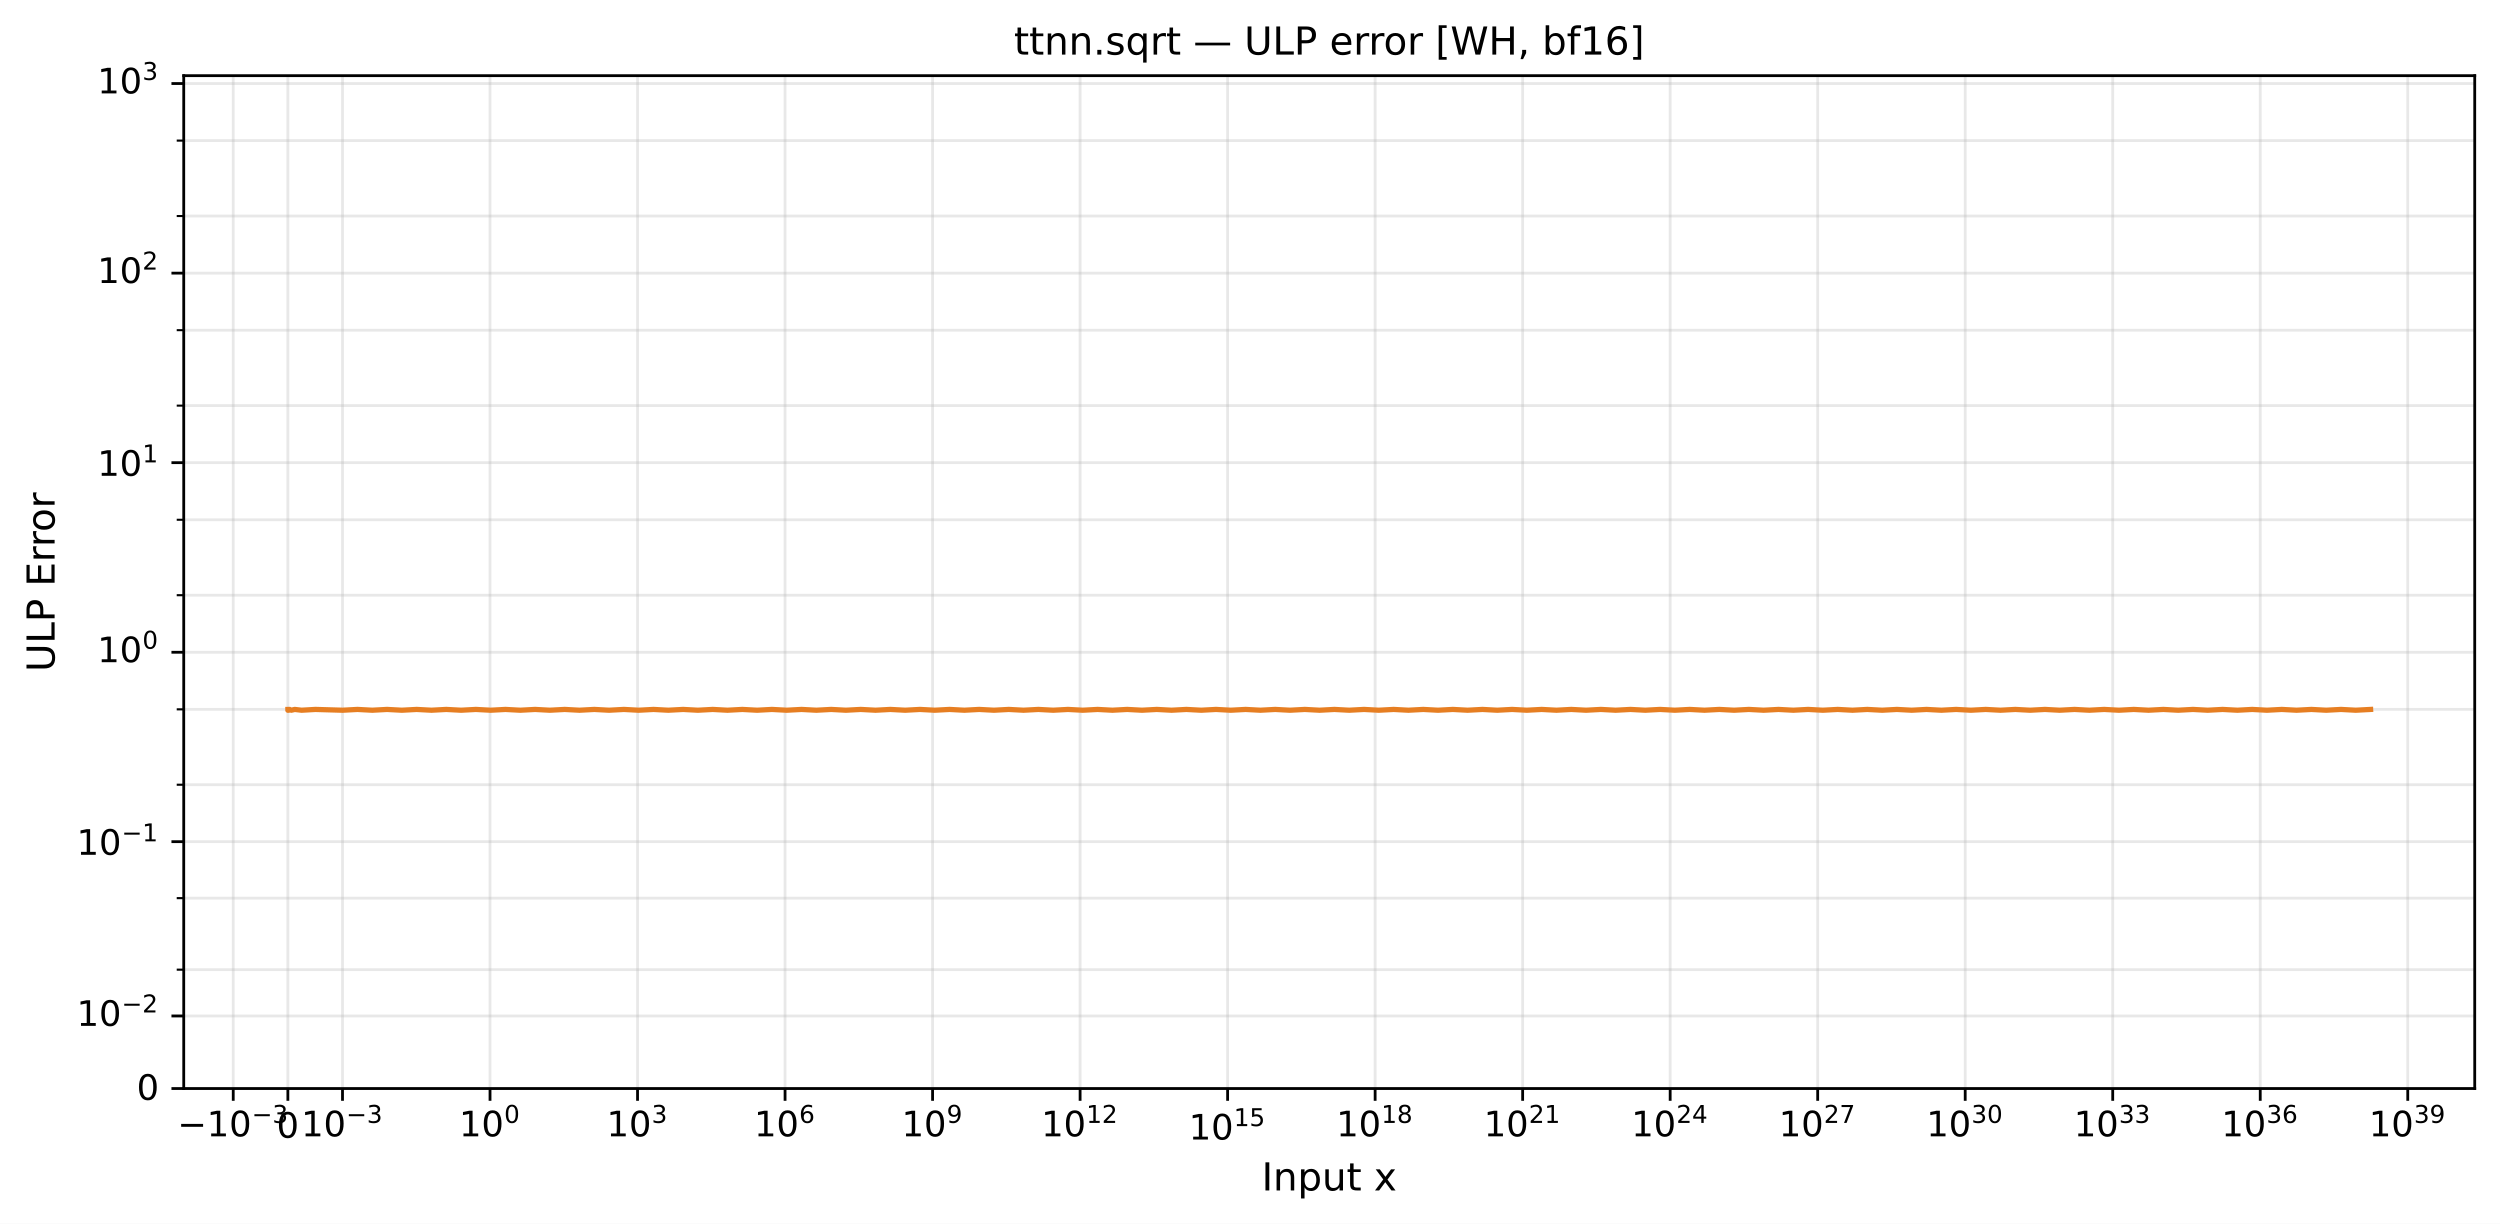
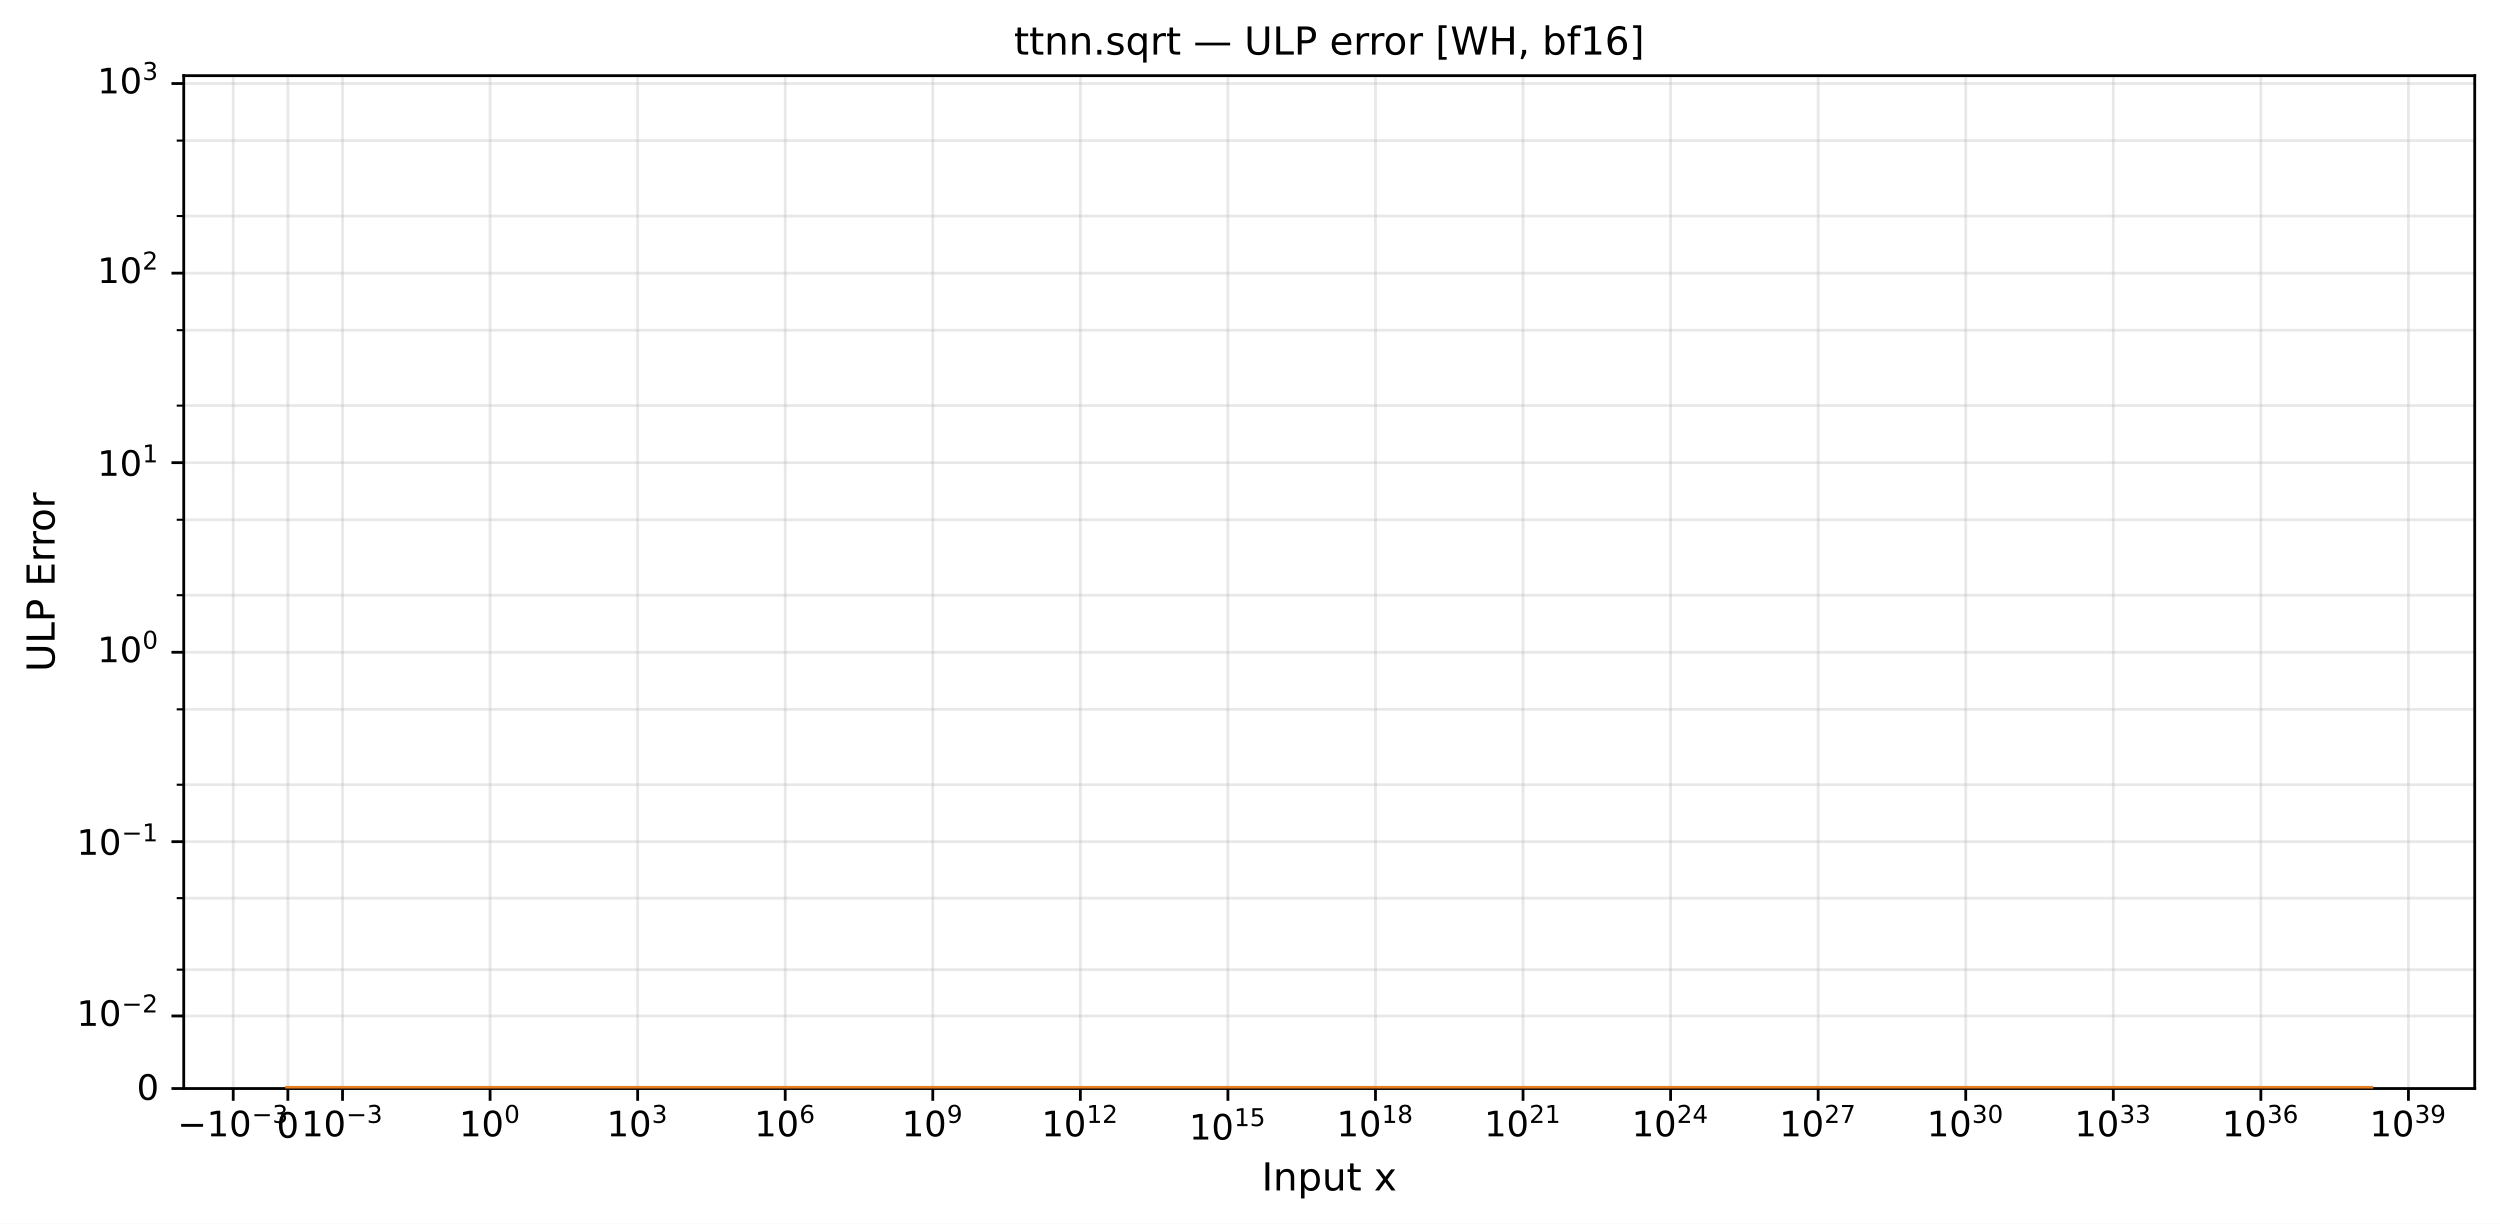
<svg xmlns="http://www.w3.org/2000/svg" xmlns:xlink="http://www.w3.org/1999/xlink" width="712.254pt" height="348.65pt" viewBox="0 0 712.254 348.65" version="1.1">
  <defs>
    <style type="text/css">*{stroke-linejoin: round; stroke-linecap: butt}</style>
  </defs>
  <g id="figure_1">
    <g id="patch_1">
      <path d="M 0 348.65  L 712.254 348.65  L 712.254 0  L 0 0  z " style="fill: #ffffff" />
    </g>
    <g id="axes_1">
      <g id="patch_2">
        <path d="M 52.346 310.126  L 705.054 310.126  L 705.054 21.558  L 52.346 21.558  z " style="fill: #ffffff" />
      </g>
      <g id="matplotlib.axis_1">
        <g id="xtick_1">
          <g id="line2d_1">
-             <path d="M 66.449 310.126  L 66.449 21.558  " clip-path="url(#p241af14f9e)" style="fill: none; stroke: #b0b0b0; stroke-opacity: 0.3; stroke-width: 0.8; stroke-linecap: square" />
+             <path d="M 66.444 310.126  L 66.444 21.558  " clip-path="url(#pb81e6d060c)" style="fill: none; stroke: #b0b0b0; stroke-opacity: 0.3; stroke-width: 0.8; stroke-linecap: square" />
          </g>
          <g id="line2d_2">
            <defs>
-               <path id="m03716c003b" d="M 0 0  L 0 3.5  " style="stroke: #000000; stroke-width: 0.8" />
+               <path id="mab36d23284" d="M 0 0  L 0 3.5  " style="stroke: #000000; stroke-width: 0.8" />
            </defs>
            <g>
-               <use xlink:href="#m03716c003b" x="66.449" y="310.126" style="stroke: #000000; stroke-width: 0.8" />
+               <use xlink:href="#mab36d23284" x="66.444" y="310.126" style="stroke: #000000; stroke-width: 0.8" />
            </g>
          </g>
          <g id="text_1">
-             <g transform="translate(50.54851 324.7247)">
+             <g transform="translate(50.5436 324.7247)">
              <text>
                <tspan x="0" y="-0.977" style="font-size: 10px; font-family: 'DejaVu Sans'">−</tspan>
                <tspan x="8.379" y="-0.977" style="font-size: 10px; font-family: 'DejaVu Sans'">1</tspan>
                <tspan x="14.741" y="-0.977" style="font-size: 10px; font-family: 'DejaVu Sans'">0</tspan>
                <tspan x="21.199" y="-4.805" style="font-size: 7px; font-family: 'DejaVu Sans'">−</tspan>
                <tspan x="27.064" y="-4.805" style="font-size: 7px; font-family: 'DejaVu Sans'">3</tspan>
              </text>
            </g>
          </g>
        </g>
        <g id="xtick_2">
          <g id="line2d_3">
-             <path d="M 82.014 310.126  L 82.014 21.558  " clip-path="url(#p241af14f9e)" style="fill: none; stroke: #b0b0b0; stroke-opacity: 0.3; stroke-width: 0.8; stroke-linecap: square" />
+             <path d="M 82.014 310.126  L 82.014 21.558  " clip-path="url(#pb81e6d060c)" style="fill: none; stroke: #b0b0b0; stroke-opacity: 0.3; stroke-width: 0.8; stroke-linecap: square" />
          </g>
          <g id="line2d_4">
            <g>
-               <use xlink:href="#m03716c003b" x="82.014" y="310.126" style="stroke: #000000; stroke-width: 0.8" />
+               <use xlink:href="#mab36d23284" x="82.014" y="310.126" style="stroke: #000000; stroke-width: 0.8" />
            </g>
          </g>
          <g id="text_2">
            <g transform="translate(78.81448 324.7247)">
              <text>
                <tspan x="0" y="-0.578" style="font-size: 10px; font-family: 'DejaVu Sans'">0</tspan>
              </text>
            </g>
          </g>
        </g>
        <g id="xtick_3">
          <g id="line2d_5">
-             <path d="M 97.58 310.126  L 97.58 21.558  " clip-path="url(#p241af14f9e)" style="fill: none; stroke: #b0b0b0; stroke-opacity: 0.3; stroke-width: 0.8; stroke-linecap: square" />
+             <path d="M 97.585 310.126  L 97.585 21.558  " clip-path="url(#pb81e6d060c)" style="fill: none; stroke: #b0b0b0; stroke-opacity: 0.3; stroke-width: 0.8; stroke-linecap: square" />
          </g>
          <g id="line2d_6">
            <g>
-               <use xlink:href="#m03716c003b" x="97.58" y="310.126" style="stroke: #000000; stroke-width: 0.8" />
+               <use xlink:href="#mab36d23284" x="97.585" y="310.126" style="stroke: #000000; stroke-width: 0.8" />
            </g>
          </g>
          <g id="text_3">
-             <g transform="translate(85.83045 324.7247)">
+             <g transform="translate(85.83536 324.7247)">
              <text>
                <tspan x="0" y="-0.977" style="font-size: 10px; font-family: 'DejaVu Sans'">1</tspan>
                <tspan x="6.362" y="-0.977" style="font-size: 10px; font-family: 'DejaVu Sans'">0</tspan>
                <tspan x="12.82" y="-4.805" style="font-size: 7px; font-family: 'DejaVu Sans'">−</tspan>
                <tspan x="18.686" y="-4.805" style="font-size: 7px; font-family: 'DejaVu Sans'">3</tspan>
              </text>
            </g>
          </g>
        </g>
        <g id="xtick_4">
          <g id="line2d_7">
-             <path d="M 139.609 310.126  L 139.609 21.558  " clip-path="url(#p241af14f9e)" style="fill: none; stroke: #b0b0b0; stroke-opacity: 0.3; stroke-width: 0.8; stroke-linecap: square" />
+             <path d="M 139.627 310.126  L 139.627 21.558  " clip-path="url(#pb81e6d060c)" style="fill: none; stroke: #b0b0b0; stroke-opacity: 0.3; stroke-width: 0.8; stroke-linecap: square" />
          </g>
          <g id="line2d_8">
            <g>
-               <use xlink:href="#m03716c003b" x="139.609" y="310.126" style="stroke: #000000; stroke-width: 0.8" />
+               <use xlink:href="#mab36d23284" x="139.627" y="310.126" style="stroke: #000000; stroke-width: 0.8" />
            </g>
          </g>
          <g id="text_4">
-             <g transform="translate(130.8086 324.7247)">
+             <g transform="translate(130.8267 324.7247)">
              <text>
                <tspan x="0" y="-0.977" style="font-size: 10px; font-family: 'DejaVu Sans'">1</tspan>
                <tspan x="6.362" y="-0.977" style="font-size: 10px; font-family: 'DejaVu Sans'">0</tspan>
                <tspan x="12.82" y="-4.805" style="font-size: 7px; font-family: 'DejaVu Sans'">0</tspan>
              </text>
            </g>
          </g>
        </g>
        <g id="xtick_5">
          <g id="line2d_9">
-             <path d="M 181.637 310.126  L 181.637 21.558  " clip-path="url(#p241af14f9e)" style="fill: none; stroke: #b0b0b0; stroke-opacity: 0.3; stroke-width: 0.8; stroke-linecap: square" />
+             <path d="M 181.668 310.126  L 181.668 21.558  " clip-path="url(#pb81e6d060c)" style="fill: none; stroke: #b0b0b0; stroke-opacity: 0.3; stroke-width: 0.8; stroke-linecap: square" />
          </g>
          <g id="line2d_10">
            <g>
-               <use xlink:href="#m03716c003b" x="181.637" y="310.126" style="stroke: #000000; stroke-width: 0.8" />
+               <use xlink:href="#mab36d23284" x="181.668" y="310.126" style="stroke: #000000; stroke-width: 0.8" />
            </g>
          </g>
          <g id="text_5">
-             <g transform="translate(172.8367 324.7247)">
+             <g transform="translate(172.8681 324.7247)">
              <text>
                <tspan x="0" y="-0.977" style="font-size: 10px; font-family: 'DejaVu Sans'">1</tspan>
                <tspan x="6.362" y="-0.977" style="font-size: 10px; font-family: 'DejaVu Sans'">0</tspan>
                <tspan x="12.82" y="-4.805" style="font-size: 7px; font-family: 'DejaVu Sans'">3</tspan>
              </text>
            </g>
          </g>
        </g>
        <g id="xtick_6">
          <g id="line2d_11">
-             <path d="M 223.665 310.126  L 223.665 21.558  " clip-path="url(#p241af14f9e)" style="fill: none; stroke: #b0b0b0; stroke-opacity: 0.3; stroke-width: 0.8; stroke-linecap: square" />
+             <path d="M 223.709 310.126  L 223.709 21.558  " clip-path="url(#pb81e6d060c)" style="fill: none; stroke: #b0b0b0; stroke-opacity: 0.3; stroke-width: 0.8; stroke-linecap: square" />
          </g>
          <g id="line2d_12">
            <g>
-               <use xlink:href="#m03716c003b" x="223.665" y="310.126" style="stroke: #000000; stroke-width: 0.8" />
+               <use xlink:href="#mab36d23284" x="223.709" y="310.126" style="stroke: #000000; stroke-width: 0.8" />
            </g>
          </g>
          <g id="text_6">
-             <g transform="translate(214.8648 324.7247)">
+             <g transform="translate(214.9095 324.7247)">
              <text>
                <tspan x="0" y="-0.977" style="font-size: 10px; font-family: 'DejaVu Sans'">1</tspan>
                <tspan x="6.362" y="-0.977" style="font-size: 10px; font-family: 'DejaVu Sans'">0</tspan>
                <tspan x="12.82" y="-4.805" style="font-size: 7px; font-family: 'DejaVu Sans'">6</tspan>
              </text>
            </g>
          </g>
        </g>
        <g id="xtick_7">
          <g id="line2d_13">
-             <path d="M 265.693 310.126  L 265.693 21.558  " clip-path="url(#p241af14f9e)" style="fill: none; stroke: #b0b0b0; stroke-opacity: 0.3; stroke-width: 0.8; stroke-linecap: square" />
+             <path d="M 265.751 310.126  L 265.751 21.558  " clip-path="url(#pb81e6d060c)" style="fill: none; stroke: #b0b0b0; stroke-opacity: 0.3; stroke-width: 0.8; stroke-linecap: square" />
          </g>
          <g id="line2d_14">
            <g>
-               <use xlink:href="#m03716c003b" x="265.693" y="310.126" style="stroke: #000000; stroke-width: 0.8" />
+               <use xlink:href="#mab36d23284" x="265.751" y="310.126" style="stroke: #000000; stroke-width: 0.8" />
            </g>
          </g>
          <g id="text_7">
-             <g transform="translate(256.8929 324.7247)">
+             <g transform="translate(256.9509 324.7247)">
              <text>
                <tspan x="0" y="-0.977" style="font-size: 10px; font-family: 'DejaVu Sans'">1</tspan>
                <tspan x="6.362" y="-0.977" style="font-size: 10px; font-family: 'DejaVu Sans'">0</tspan>
                <tspan x="12.82" y="-4.805" style="font-size: 7px; font-family: 'DejaVu Sans'">9</tspan>
              </text>
            </g>
          </g>
        </g>
        <g id="xtick_8">
          <g id="line2d_15">
-             <path d="M 307.721 310.126  L 307.721 21.558  " clip-path="url(#p241af14f9e)" style="fill: none; stroke: #b0b0b0; stroke-opacity: 0.3; stroke-width: 0.8; stroke-linecap: square" />
+             <path d="M 307.792 310.126  L 307.792 21.558  " clip-path="url(#pb81e6d060c)" style="fill: none; stroke: #b0b0b0; stroke-opacity: 0.3; stroke-width: 0.8; stroke-linecap: square" />
          </g>
          <g id="line2d_16">
            <g>
-               <use xlink:href="#m03716c003b" x="307.721" y="310.126" style="stroke: #000000; stroke-width: 0.8" />
+               <use xlink:href="#mab36d23284" x="307.792" y="310.126" style="stroke: #000000; stroke-width: 0.8" />
            </g>
          </g>
          <g id="text_8">
-             <g transform="translate(296.671 324.7247)">
+             <g transform="translate(296.7422 324.7247)">
              <text>
                <tspan x="0" y="-0.977" style="font-size: 10px; font-family: 'DejaVu Sans'">1</tspan>
                <tspan x="6.362" y="-0.977" style="font-size: 10px; font-family: 'DejaVu Sans'">0</tspan>
                <tspan x="12.82" y="-4.805" style="font-size: 7px; font-family: 'DejaVu Sans'">1</tspan>
                <tspan x="17.274" y="-4.805" style="font-size: 7px; font-family: 'DejaVu Sans'">2</tspan>
              </text>
            </g>
          </g>
        </g>
        <g id="xtick_9">
          <g id="line2d_17">
-             <path d="M 349.749 310.126  L 349.749 21.558  " clip-path="url(#p241af14f9e)" style="fill: none; stroke: #b0b0b0; stroke-opacity: 0.3; stroke-width: 0.8; stroke-linecap: square" />
+             <path d="M 349.834 310.126  L 349.834 21.558  " clip-path="url(#pb81e6d060c)" style="fill: none; stroke: #b0b0b0; stroke-opacity: 0.3; stroke-width: 0.8; stroke-linecap: square" />
          </g>
          <g id="line2d_18">
            <g>
-               <use xlink:href="#m03716c003b" x="349.749" y="310.126" style="stroke: #000000; stroke-width: 0.8" />
+               <use xlink:href="#mab36d23284" x="349.834" y="310.126" style="stroke: #000000; stroke-width: 0.8" />
            </g>
          </g>
          <g id="text_9">
-             <g transform="translate(338.6991 324.7247)">
+             <g transform="translate(338.7836 324.7247)">
              <text>
                <tspan x="0" y="-0.064" style="font-size: 10px; font-family: 'DejaVu Sans'">1</tspan>
                <tspan x="6.362" y="-0.064" style="font-size: 10px; font-family: 'DejaVu Sans'">0</tspan>
                <tspan x="12.82" y="-3.892" style="font-size: 7px; font-family: 'DejaVu Sans'">1</tspan>
                <tspan x="17.274" y="-3.892" style="font-size: 7px; font-family: 'DejaVu Sans'">5</tspan>
              </text>
            </g>
          </g>
        </g>
        <g id="xtick_10">
          <g id="line2d_19">
-             <path d="M 391.777 310.126  L 391.777 21.558  " clip-path="url(#p241af14f9e)" style="fill: none; stroke: #b0b0b0; stroke-opacity: 0.3; stroke-width: 0.8; stroke-linecap: square" />
+             <path d="M 391.875 310.126  L 391.875 21.558  " clip-path="url(#pb81e6d060c)" style="fill: none; stroke: #b0b0b0; stroke-opacity: 0.3; stroke-width: 0.8; stroke-linecap: square" />
          </g>
          <g id="line2d_20">
            <g>
-               <use xlink:href="#m03716c003b" x="391.777" y="310.126" style="stroke: #000000; stroke-width: 0.8" />
+               <use xlink:href="#mab36d23284" x="391.875" y="310.126" style="stroke: #000000; stroke-width: 0.8" />
            </g>
          </g>
          <g id="text_10">
-             <g transform="translate(380.7272 324.7247)">
+             <g transform="translate(380.825 324.7247)">
              <text>
                <tspan x="0" y="-0.977" style="font-size: 10px; font-family: 'DejaVu Sans'">1</tspan>
                <tspan x="6.362" y="-0.977" style="font-size: 10px; font-family: 'DejaVu Sans'">0</tspan>
                <tspan x="12.82" y="-4.805" style="font-size: 7px; font-family: 'DejaVu Sans'">1</tspan>
                <tspan x="17.274" y="-4.805" style="font-size: 7px; font-family: 'DejaVu Sans'">8</tspan>
              </text>
            </g>
          </g>
        </g>
        <g id="xtick_11">
          <g id="line2d_21">
-             <path d="M 433.805 310.126  L 433.805 21.558  " clip-path="url(#p241af14f9e)" style="fill: none; stroke: #b0b0b0; stroke-opacity: 0.3; stroke-width: 0.8; stroke-linecap: square" />
+             <path d="M 433.916 310.126  L 433.916 21.558  " clip-path="url(#pb81e6d060c)" style="fill: none; stroke: #b0b0b0; stroke-opacity: 0.3; stroke-width: 0.8; stroke-linecap: square" />
          </g>
          <g id="line2d_22">
            <g>
-               <use xlink:href="#m03716c003b" x="433.805" y="310.126" style="stroke: #000000; stroke-width: 0.8" />
+               <use xlink:href="#mab36d23284" x="433.916" y="310.126" style="stroke: #000000; stroke-width: 0.8" />
            </g>
          </g>
          <g id="text_11">
-             <g transform="translate(422.7553 324.7247)">
+             <g transform="translate(422.8664 324.7247)">
              <text>
                <tspan x="0" y="-0.977" style="font-size: 10px; font-family: 'DejaVu Sans'">1</tspan>
                <tspan x="6.362" y="-0.977" style="font-size: 10px; font-family: 'DejaVu Sans'">0</tspan>
                <tspan x="12.82" y="-4.805" style="font-size: 7px; font-family: 'DejaVu Sans'">2</tspan>
                <tspan x="17.274" y="-4.805" style="font-size: 7px; font-family: 'DejaVu Sans'">1</tspan>
              </text>
            </g>
          </g>
        </g>
        <g id="xtick_12">
          <g id="line2d_23">
-             <path d="M 475.833 310.126  L 475.833 21.558  " clip-path="url(#p241af14f9e)" style="fill: none; stroke: #b0b0b0; stroke-opacity: 0.3; stroke-width: 0.8; stroke-linecap: square" />
+             <path d="M 475.958 310.126  L 475.958 21.558  " clip-path="url(#pb81e6d060c)" style="fill: none; stroke: #b0b0b0; stroke-opacity: 0.3; stroke-width: 0.8; stroke-linecap: square" />
          </g>
          <g id="line2d_24">
            <g>
-               <use xlink:href="#m03716c003b" x="475.833" y="310.126" style="stroke: #000000; stroke-width: 0.8" />
+               <use xlink:href="#mab36d23284" x="475.958" y="310.126" style="stroke: #000000; stroke-width: 0.8" />
            </g>
          </g>
          <g id="text_12">
-             <g transform="translate(464.7834 324.7247)">
+             <g transform="translate(464.9077 324.7247)">
              <text>
                <tspan x="0" y="-0.977" style="font-size: 10px; font-family: 'DejaVu Sans'">1</tspan>
                <tspan x="6.362" y="-0.977" style="font-size: 10px; font-family: 'DejaVu Sans'">0</tspan>
                <tspan x="12.82" y="-4.805" style="font-size: 7px; font-family: 'DejaVu Sans'">2</tspan>
                <tspan x="17.274" y="-4.805" style="font-size: 7px; font-family: 'DejaVu Sans'">4</tspan>
              </text>
            </g>
          </g>
        </g>
        <g id="xtick_13">
          <g id="line2d_25">
-             <path d="M 517.862 310.126  L 517.862 21.558  " clip-path="url(#p241af14f9e)" style="fill: none; stroke: #b0b0b0; stroke-opacity: 0.3; stroke-width: 0.8; stroke-linecap: square" />
+             <path d="M 517.999 310.126  L 517.999 21.558  " clip-path="url(#pb81e6d060c)" style="fill: none; stroke: #b0b0b0; stroke-opacity: 0.3; stroke-width: 0.8; stroke-linecap: square" />
          </g>
          <g id="line2d_26">
            <g>
-               <use xlink:href="#m03716c003b" x="517.862" y="310.126" style="stroke: #000000; stroke-width: 0.8" />
+               <use xlink:href="#mab36d23284" x="517.999" y="310.126" style="stroke: #000000; stroke-width: 0.8" />
            </g>
          </g>
          <g id="text_13">
-             <g transform="translate(506.8116 324.7247)">
+             <g transform="translate(506.9491 324.7247)">
              <text>
                <tspan x="0" y="-0.977" style="font-size: 10px; font-family: 'DejaVu Sans'">1</tspan>
                <tspan x="6.362" y="-0.977" style="font-size: 10px; font-family: 'DejaVu Sans'">0</tspan>
                <tspan x="12.82" y="-4.805" style="font-size: 7px; font-family: 'DejaVu Sans'">2</tspan>
                <tspan x="17.274" y="-4.805" style="font-size: 7px; font-family: 'DejaVu Sans'">7</tspan>
              </text>
            </g>
          </g>
        </g>
        <g id="xtick_14">
          <g id="line2d_27">
-             <path d="M 559.89 310.126  L 559.89 21.558  " clip-path="url(#p241af14f9e)" style="fill: none; stroke: #b0b0b0; stroke-opacity: 0.3; stroke-width: 0.8; stroke-linecap: square" />
+             <path d="M 560.04 310.126  L 560.04 21.558  " clip-path="url(#pb81e6d060c)" style="fill: none; stroke: #b0b0b0; stroke-opacity: 0.3; stroke-width: 0.8; stroke-linecap: square" />
          </g>
          <g id="line2d_28">
            <g>
-               <use xlink:href="#m03716c003b" x="559.89" y="310.126" style="stroke: #000000; stroke-width: 0.8" />
+               <use xlink:href="#mab36d23284" x="560.04" y="310.126" style="stroke: #000000; stroke-width: 0.8" />
            </g>
          </g>
          <g id="text_14">
-             <g transform="translate(548.8397 324.7247)">
+             <g transform="translate(548.9905 324.7247)">
              <text>
                <tspan x="0" y="-0.977" style="font-size: 10px; font-family: 'DejaVu Sans'">1</tspan>
                <tspan x="6.362" y="-0.977" style="font-size: 10px; font-family: 'DejaVu Sans'">0</tspan>
                <tspan x="12.82" y="-4.805" style="font-size: 7px; font-family: 'DejaVu Sans'">3</tspan>
                <tspan x="17.274" y="-4.805" style="font-size: 7px; font-family: 'DejaVu Sans'">0</tspan>
              </text>
            </g>
          </g>
        </g>
        <g id="xtick_15">
          <g id="line2d_29">
-             <path d="M 601.918 310.126  L 601.918 21.558  " clip-path="url(#p241af14f9e)" style="fill: none; stroke: #b0b0b0; stroke-opacity: 0.3; stroke-width: 0.8; stroke-linecap: square" />
+             <path d="M 602.082 310.126  L 602.082 21.558  " clip-path="url(#pb81e6d060c)" style="fill: none; stroke: #b0b0b0; stroke-opacity: 0.3; stroke-width: 0.8; stroke-linecap: square" />
          </g>
          <g id="line2d_30">
            <g>
-               <use xlink:href="#m03716c003b" x="601.918" y="310.126" style="stroke: #000000; stroke-width: 0.8" />
+               <use xlink:href="#mab36d23284" x="602.082" y="310.126" style="stroke: #000000; stroke-width: 0.8" />
            </g>
          </g>
          <g id="text_15">
-             <g transform="translate(590.8678 324.7247)">
+             <g transform="translate(591.0319 324.7247)">
              <text>
                <tspan x="0" y="-0.977" style="font-size: 10px; font-family: 'DejaVu Sans'">1</tspan>
                <tspan x="6.362" y="-0.977" style="font-size: 10px; font-family: 'DejaVu Sans'">0</tspan>
                <tspan x="12.82" y="-4.805" style="font-size: 7px; font-family: 'DejaVu Sans'">3</tspan>
                <tspan x="17.274" y="-4.805" style="font-size: 7px; font-family: 'DejaVu Sans'">3</tspan>
              </text>
            </g>
          </g>
        </g>
        <g id="xtick_16">
          <g id="line2d_31">
-             <path d="M 643.946 310.126  L 643.946 21.558  " clip-path="url(#p241af14f9e)" style="fill: none; stroke: #b0b0b0; stroke-opacity: 0.3; stroke-width: 0.8; stroke-linecap: square" />
+             <path d="M 644.123 310.126  L 644.123 21.558  " clip-path="url(#pb81e6d060c)" style="fill: none; stroke: #b0b0b0; stroke-opacity: 0.3; stroke-width: 0.8; stroke-linecap: square" />
          </g>
          <g id="line2d_32">
            <g>
-               <use xlink:href="#m03716c003b" x="643.946" y="310.126" style="stroke: #000000; stroke-width: 0.8" />
+               <use xlink:href="#mab36d23284" x="644.123" y="310.126" style="stroke: #000000; stroke-width: 0.8" />
            </g>
          </g>
          <g id="text_16">
-             <g transform="translate(632.8959 324.7247)">
+             <g transform="translate(633.0732 324.7247)">
              <text>
                <tspan x="0" y="-0.977" style="font-size: 10px; font-family: 'DejaVu Sans'">1</tspan>
                <tspan x="6.362" y="-0.977" style="font-size: 10px; font-family: 'DejaVu Sans'">0</tspan>
                <tspan x="12.82" y="-4.805" style="font-size: 7px; font-family: 'DejaVu Sans'">3</tspan>
                <tspan x="17.274" y="-4.805" style="font-size: 7px; font-family: 'DejaVu Sans'">6</tspan>
              </text>
            </g>
          </g>
        </g>
        <g id="xtick_17">
          <g id="line2d_33">
-             <path d="M 685.974 310.126  L 685.974 21.558  " clip-path="url(#p241af14f9e)" style="fill: none; stroke: #b0b0b0; stroke-opacity: 0.3; stroke-width: 0.8; stroke-linecap: square" />
+             <path d="M 686.165 310.126  L 686.165 21.558  " clip-path="url(#pb81e6d060c)" style="fill: none; stroke: #b0b0b0; stroke-opacity: 0.3; stroke-width: 0.8; stroke-linecap: square" />
          </g>
          <g id="line2d_34">
            <g>
-               <use xlink:href="#m03716c003b" x="685.974" y="310.126" style="stroke: #000000; stroke-width: 0.8" />
+               <use xlink:href="#mab36d23284" x="686.165" y="310.126" style="stroke: #000000; stroke-width: 0.8" />
            </g>
          </g>
          <g id="text_17">
-             <g transform="translate(674.924 324.7247)">
+             <g transform="translate(675.1146 324.7247)">
              <text>
                <tspan x="0" y="-0.977" style="font-size: 10px; font-family: 'DejaVu Sans'">1</tspan>
                <tspan x="6.362" y="-0.977" style="font-size: 10px; font-family: 'DejaVu Sans'">0</tspan>
                <tspan x="12.82" y="-4.805" style="font-size: 7px; font-family: 'DejaVu Sans'">3</tspan>
                <tspan x="17.274" y="-4.805" style="font-size: 7px; font-family: 'DejaVu Sans'">9</tspan>
              </text>
            </g>
          </g>
        </g>
        <g id="text_18">
          <text style="font-size: 11px; font-family: 'DejaVu Sans', 'Bitstream Vera Sans', 'Computer Modern Sans Serif', 'Lucida Grande', 'Verdana', 'Geneva', 'Lucid', 'Arial', 'Helvetica', 'Avant Garde', sans-serif; text-anchor: middle" x="378.7" y="339.163" transform="rotate(-0 378.6999 339.1627)">Input x</text>
        </g>
      </g>
      <g id="matplotlib.axis_2">
        <g id="ytick_1">
          <g id="line2d_35">
-             <path d="M 52.346 310.126  L 705.054 310.126  " clip-path="url(#p241af14f9e)" style="fill: none; stroke: #b0b0b0; stroke-opacity: 0.3; stroke-width: 0.8; stroke-linecap: square" />
+             <path d="M 52.346 310.126  L 705.054 310.126  " clip-path="url(#pb81e6d060c)" style="fill: none; stroke: #b0b0b0; stroke-opacity: 0.3; stroke-width: 0.8; stroke-linecap: square" />
          </g>
          <g id="line2d_36">
            <defs>
-               <path id="m1c4b1d8894" d="M 0 0  L -3.5 0  " style="stroke: #000000; stroke-width: 0.8" />
+               <path id="mbb9991b49c" d="M 0 0  L -3.5 0  " style="stroke: #000000; stroke-width: 0.8" />
            </defs>
            <g>
-               <use xlink:href="#m1c4b1d8894" x="52.346" y="310.126" style="stroke: #000000; stroke-width: 0.8" />
+               <use xlink:href="#mbb9991b49c" x="52.346" y="310.126" style="stroke: #000000; stroke-width: 0.8" />
            </g>
          </g>
          <g id="text_19">
            <g transform="translate(38.94594 313.9255)">
              <text>
                <tspan x="0" y="-0.578" style="font-size: 10px; font-family: 'DejaVu Sans'">0</tspan>
              </text>
            </g>
          </g>
        </g>
        <g id="ytick_2">
          <g id="line2d_37">
-             <path d="M 52.346 289.451  L 705.054 289.451  " clip-path="url(#p241af14f9e)" style="fill: none; stroke: #b0b0b0; stroke-opacity: 0.3; stroke-width: 0.8; stroke-linecap: square" />
+             <path d="M 52.346 289.451  L 705.054 289.451  " clip-path="url(#pb81e6d060c)" style="fill: none; stroke: #b0b0b0; stroke-opacity: 0.3; stroke-width: 0.8; stroke-linecap: square" />
          </g>
          <g id="line2d_38">
            <g>
-               <use xlink:href="#m1c4b1d8894" x="52.346" y="289.451" style="stroke: #000000; stroke-width: 0.8" />
+               <use xlink:href="#mbb9991b49c" x="52.346" y="289.451" style="stroke: #000000; stroke-width: 0.8" />
            </g>
          </g>
          <g id="text_20">
            <g transform="translate(21.84594 293.2501)">
              <text>
                <tspan x="0" y="-0.977" style="font-size: 10px; font-family: 'DejaVu Sans'">1</tspan>
                <tspan x="6.362" y="-0.977" style="font-size: 10px; font-family: 'DejaVu Sans'">0</tspan>
                <tspan x="12.82" y="-4.805" style="font-size: 7px; font-family: 'DejaVu Sans'">−</tspan>
                <tspan x="18.686" y="-4.805" style="font-size: 7px; font-family: 'DejaVu Sans'">2</tspan>
              </text>
            </g>
          </g>
        </g>
        <g id="ytick_3">
          <g id="line2d_39">
-             <path d="M 52.346 239.793  L 705.054 239.793  " clip-path="url(#p241af14f9e)" style="fill: none; stroke: #b0b0b0; stroke-opacity: 0.3; stroke-width: 0.8; stroke-linecap: square" />
+             <path d="M 52.346 239.793  L 705.054 239.793  " clip-path="url(#pb81e6d060c)" style="fill: none; stroke: #b0b0b0; stroke-opacity: 0.3; stroke-width: 0.8; stroke-linecap: square" />
          </g>
          <g id="line2d_40">
            <g>
-               <use xlink:href="#m1c4b1d8894" x="52.346" y="239.793" style="stroke: #000000; stroke-width: 0.8" />
+               <use xlink:href="#mbb9991b49c" x="52.346" y="239.793" style="stroke: #000000; stroke-width: 0.8" />
            </g>
          </g>
          <g id="text_21">
            <g transform="translate(21.84594 243.5927)">
              <text>
                <tspan x="0" y="-0.064" style="font-size: 10px; font-family: 'DejaVu Sans'">1</tspan>
                <tspan x="6.362" y="-0.064" style="font-size: 10px; font-family: 'DejaVu Sans'">0</tspan>
                <tspan x="12.82" y="-3.892" style="font-size: 7px; font-family: 'DejaVu Sans'">−</tspan>
                <tspan x="18.686" y="-3.892" style="font-size: 7px; font-family: 'DejaVu Sans'">1</tspan>
              </text>
            </g>
          </g>
        </g>
        <g id="ytick_4">
          <g id="line2d_41">
-             <path d="M 52.346 185.837  L 705.054 185.837  " clip-path="url(#p241af14f9e)" style="fill: none; stroke: #b0b0b0; stroke-opacity: 0.3; stroke-width: 0.8; stroke-linecap: square" />
+             <path d="M 52.346 185.837  L 705.054 185.837  " clip-path="url(#pb81e6d060c)" style="fill: none; stroke: #b0b0b0; stroke-opacity: 0.3; stroke-width: 0.8; stroke-linecap: square" />
          </g>
          <g id="line2d_42">
            <g>
-               <use xlink:href="#m1c4b1d8894" x="52.346" y="185.837" style="stroke: #000000; stroke-width: 0.8" />
+               <use xlink:href="#mbb9991b49c" x="52.346" y="185.837" style="stroke: #000000; stroke-width: 0.8" />
            </g>
          </g>
          <g id="text_22">
            <g transform="translate(27.74594 189.6361)">
              <text>
                <tspan x="0" y="-0.977" style="font-size: 10px; font-family: 'DejaVu Sans'">1</tspan>
                <tspan x="6.362" y="-0.977" style="font-size: 10px; font-family: 'DejaVu Sans'">0</tspan>
                <tspan x="12.82" y="-4.805" style="font-size: 7px; font-family: 'DejaVu Sans'">0</tspan>
              </text>
            </g>
          </g>
        </g>
        <g id="ytick_5">
          <g id="line2d_43">
-             <path d="M 52.346 131.823  L 705.054 131.823  " clip-path="url(#p241af14f9e)" style="fill: none; stroke: #b0b0b0; stroke-opacity: 0.3; stroke-width: 0.8; stroke-linecap: square" />
+             <path d="M 52.346 131.823  L 705.054 131.823  " clip-path="url(#pb81e6d060c)" style="fill: none; stroke: #b0b0b0; stroke-opacity: 0.3; stroke-width: 0.8; stroke-linecap: square" />
          </g>
          <g id="line2d_44">
            <g>
-               <use xlink:href="#m1c4b1d8894" x="52.346" y="131.823" style="stroke: #000000; stroke-width: 0.8" />
+               <use xlink:href="#mbb9991b49c" x="52.346" y="131.823" style="stroke: #000000; stroke-width: 0.8" />
            </g>
          </g>
          <g id="text_23">
            <g transform="translate(27.74594 135.6222)">
              <text>
                <tspan x="0" y="-0.064" style="font-size: 10px; font-family: 'DejaVu Sans'">1</tspan>
                <tspan x="6.362" y="-0.064" style="font-size: 10px; font-family: 'DejaVu Sans'">0</tspan>
                <tspan x="12.82" y="-3.892" style="font-size: 7px; font-family: 'DejaVu Sans'">1</tspan>
              </text>
            </g>
          </g>
        </g>
        <g id="ytick_6">
          <g id="line2d_45">
-             <path d="M 52.346 77.809  L 705.054 77.809  " clip-path="url(#p241af14f9e)" style="fill: none; stroke: #b0b0b0; stroke-opacity: 0.3; stroke-width: 0.8; stroke-linecap: square" />
+             <path d="M 52.346 77.809  L 705.054 77.809  " clip-path="url(#pb81e6d060c)" style="fill: none; stroke: #b0b0b0; stroke-opacity: 0.3; stroke-width: 0.8; stroke-linecap: square" />
          </g>
          <g id="line2d_46">
            <g>
-               <use xlink:href="#m1c4b1d8894" x="52.346" y="77.809" style="stroke: #000000; stroke-width: 0.8" />
+               <use xlink:href="#mbb9991b49c" x="52.346" y="77.809" style="stroke: #000000; stroke-width: 0.8" />
            </g>
          </g>
          <g id="text_24">
            <g transform="translate(27.74594 81.60775)">
              <text>
                <tspan x="0" y="-0.977" style="font-size: 10px; font-family: 'DejaVu Sans'">1</tspan>
                <tspan x="6.362" y="-0.977" style="font-size: 10px; font-family: 'DejaVu Sans'">0</tspan>
                <tspan x="12.82" y="-4.805" style="font-size: 7px; font-family: 'DejaVu Sans'">2</tspan>
              </text>
            </g>
          </g>
        </g>
        <g id="ytick_7">
          <g id="line2d_47">
-             <path d="M 52.346 23.794  L 705.054 23.794  " clip-path="url(#p241af14f9e)" style="fill: none; stroke: #b0b0b0; stroke-opacity: 0.3; stroke-width: 0.8; stroke-linecap: square" />
+             <path d="M 52.346 23.794  L 705.054 23.794  " clip-path="url(#pb81e6d060c)" style="fill: none; stroke: #b0b0b0; stroke-opacity: 0.3; stroke-width: 0.8; stroke-linecap: square" />
          </g>
          <g id="line2d_48">
            <g>
-               <use xlink:href="#m1c4b1d8894" x="52.346" y="23.794" style="stroke: #000000; stroke-width: 0.8" />
+               <use xlink:href="#mbb9991b49c" x="52.346" y="23.794" style="stroke: #000000; stroke-width: 0.8" />
            </g>
          </g>
          <g id="text_25">
            <g transform="translate(27.74594 27.5933)">
              <text>
                <tspan x="0" y="-0.977" style="font-size: 10px; font-family: 'DejaVu Sans'">1</tspan>
                <tspan x="6.362" y="-0.977" style="font-size: 10px; font-family: 'DejaVu Sans'">0</tspan>
                <tspan x="12.82" y="-4.805" style="font-size: 7px; font-family: 'DejaVu Sans'">3</tspan>
              </text>
            </g>
          </g>
        </g>
        <g id="ytick_8">
          <g id="line2d_49">
-             <path d="M 52.346 276.261  L 705.054 276.261  " clip-path="url(#p241af14f9e)" style="fill: none; stroke: #b0b0b0; stroke-opacity: 0.3; stroke-width: 0.8; stroke-linecap: square" />
+             <path d="M 52.346 276.261  L 705.054 276.261  " clip-path="url(#pb81e6d060c)" style="fill: none; stroke: #b0b0b0; stroke-opacity: 0.3; stroke-width: 0.8; stroke-linecap: square" />
          </g>
          <g id="line2d_50">
            <defs>
-               <path id="m45790e21e7" d="M 0 0  L -2 0  " style="stroke: #000000; stroke-width: 0.6" />
+               <path id="ma52b9e8316" d="M 0 0  L -2 0  " style="stroke: #000000; stroke-width: 0.6" />
            </defs>
            <g>
-               <use xlink:href="#m45790e21e7" x="52.346" y="276.261" style="stroke: #000000; stroke-width: 0.6" />
+               <use xlink:href="#ma52b9e8316" x="52.346" y="276.261" style="stroke: #000000; stroke-width: 0.6" />
            </g>
          </g>
        </g>
        <g id="ytick_9">
          <g id="line2d_51">
-             <path d="M 52.346 255.881  L 705.054 255.881  " clip-path="url(#p241af14f9e)" style="fill: none; stroke: #b0b0b0; stroke-opacity: 0.3; stroke-width: 0.8; stroke-linecap: square" />
+             <path d="M 52.346 255.881  L 705.054 255.881  " clip-path="url(#pb81e6d060c)" style="fill: none; stroke: #b0b0b0; stroke-opacity: 0.3; stroke-width: 0.8; stroke-linecap: square" />
          </g>
          <g id="line2d_52">
            <g>
-               <use xlink:href="#m45790e21e7" x="52.346" y="255.881" style="stroke: #000000; stroke-width: 0.6" />
+               <use xlink:href="#ma52b9e8316" x="52.346" y="255.881" style="stroke: #000000; stroke-width: 0.6" />
            </g>
          </g>
        </g>
        <g id="ytick_10">
          <g id="line2d_53">
-             <path d="M 52.346 223.577  L 705.054 223.577  " clip-path="url(#p241af14f9e)" style="fill: none; stroke: #b0b0b0; stroke-opacity: 0.3; stroke-width: 0.8; stroke-linecap: square" />
+             <path d="M 52.346 223.577  L 705.054 223.577  " clip-path="url(#pb81e6d060c)" style="fill: none; stroke: #b0b0b0; stroke-opacity: 0.3; stroke-width: 0.8; stroke-linecap: square" />
          </g>
          <g id="line2d_54">
            <g>
-               <use xlink:href="#m45790e21e7" x="52.346" y="223.577" style="stroke: #000000; stroke-width: 0.6" />
+               <use xlink:href="#ma52b9e8316" x="52.346" y="223.577" style="stroke: #000000; stroke-width: 0.6" />
            </g>
          </g>
        </g>
        <g id="ytick_11">
          <g id="line2d_55">
-             <path d="M 52.346 202.095  L 705.054 202.095  " clip-path="url(#p241af14f9e)" style="fill: none; stroke: #b0b0b0; stroke-opacity: 0.3; stroke-width: 0.8; stroke-linecap: square" />
+             <path d="M 52.346 202.095  L 705.054 202.095  " clip-path="url(#pb81e6d060c)" style="fill: none; stroke: #b0b0b0; stroke-opacity: 0.3; stroke-width: 0.8; stroke-linecap: square" />
          </g>
          <g id="line2d_56">
            <g>
-               <use xlink:href="#m45790e21e7" x="52.346" y="202.095" style="stroke: #000000; stroke-width: 0.6" />
+               <use xlink:href="#ma52b9e8316" x="52.346" y="202.095" style="stroke: #000000; stroke-width: 0.6" />
            </g>
          </g>
        </g>
        <g id="ytick_12">
          <g id="line2d_57">
-             <path d="M 52.346 169.577  L 705.054 169.577  " clip-path="url(#p241af14f9e)" style="fill: none; stroke: #b0b0b0; stroke-opacity: 0.3; stroke-width: 0.8; stroke-linecap: square" />
+             <path d="M 52.346 169.577  L 705.054 169.577  " clip-path="url(#pb81e6d060c)" style="fill: none; stroke: #b0b0b0; stroke-opacity: 0.3; stroke-width: 0.8; stroke-linecap: square" />
          </g>
          <g id="line2d_58">
            <g>
-               <use xlink:href="#m45790e21e7" x="52.346" y="169.577" style="stroke: #000000; stroke-width: 0.6" />
+               <use xlink:href="#ma52b9e8316" x="52.346" y="169.577" style="stroke: #000000; stroke-width: 0.6" />
            </g>
          </g>
        </g>
        <g id="ytick_13">
          <g id="line2d_59">
-             <path d="M 52.346 148.083  L 705.054 148.083  " clip-path="url(#p241af14f9e)" style="fill: none; stroke: #b0b0b0; stroke-opacity: 0.3; stroke-width: 0.8; stroke-linecap: square" />
+             <path d="M 52.346 148.083  L 705.054 148.083  " clip-path="url(#pb81e6d060c)" style="fill: none; stroke: #b0b0b0; stroke-opacity: 0.3; stroke-width: 0.8; stroke-linecap: square" />
          </g>
          <g id="line2d_60">
            <g>
-               <use xlink:href="#m45790e21e7" x="52.346" y="148.083" style="stroke: #000000; stroke-width: 0.6" />
+               <use xlink:href="#ma52b9e8316" x="52.346" y="148.083" style="stroke: #000000; stroke-width: 0.6" />
            </g>
          </g>
        </g>
        <g id="ytick_14">
          <g id="line2d_61">
-             <path d="M 52.346 115.563  L 705.054 115.563  " clip-path="url(#p241af14f9e)" style="fill: none; stroke: #b0b0b0; stroke-opacity: 0.3; stroke-width: 0.8; stroke-linecap: square" />
+             <path d="M 52.346 115.563  L 705.054 115.563  " clip-path="url(#pb81e6d060c)" style="fill: none; stroke: #b0b0b0; stroke-opacity: 0.3; stroke-width: 0.8; stroke-linecap: square" />
          </g>
          <g id="line2d_62">
            <g>
-               <use xlink:href="#m45790e21e7" x="52.346" y="115.563" style="stroke: #000000; stroke-width: 0.6" />
+               <use xlink:href="#ma52b9e8316" x="52.346" y="115.563" style="stroke: #000000; stroke-width: 0.6" />
            </g>
          </g>
        </g>
        <g id="ytick_15">
          <g id="line2d_63">
-             <path d="M 52.346 94.068  L 705.054 94.068  " clip-path="url(#p241af14f9e)" style="fill: none; stroke: #b0b0b0; stroke-opacity: 0.3; stroke-width: 0.8; stroke-linecap: square" />
+             <path d="M 52.346 94.068  L 705.054 94.068  " clip-path="url(#pb81e6d060c)" style="fill: none; stroke: #b0b0b0; stroke-opacity: 0.3; stroke-width: 0.8; stroke-linecap: square" />
          </g>
          <g id="line2d_64">
            <g>
-               <use xlink:href="#m45790e21e7" x="52.346" y="94.068" style="stroke: #000000; stroke-width: 0.6" />
+               <use xlink:href="#ma52b9e8316" x="52.346" y="94.068" style="stroke: #000000; stroke-width: 0.6" />
            </g>
          </g>
        </g>
        <g id="ytick_16">
          <g id="line2d_65">
-             <path d="M 52.346 61.549  L 705.054 61.549  " clip-path="url(#p241af14f9e)" style="fill: none; stroke: #b0b0b0; stroke-opacity: 0.3; stroke-width: 0.8; stroke-linecap: square" />
+             <path d="M 52.346 61.549  L 705.054 61.549  " clip-path="url(#pb81e6d060c)" style="fill: none; stroke: #b0b0b0; stroke-opacity: 0.3; stroke-width: 0.8; stroke-linecap: square" />
          </g>
          <g id="line2d_66">
            <g>
-               <use xlink:href="#m45790e21e7" x="52.346" y="61.549" style="stroke: #000000; stroke-width: 0.6" />
+               <use xlink:href="#ma52b9e8316" x="52.346" y="61.549" style="stroke: #000000; stroke-width: 0.6" />
            </g>
          </g>
        </g>
        <g id="ytick_17">
          <g id="line2d_67">
-             <path d="M 52.346 40.054  L 705.054 40.054  " clip-path="url(#p241af14f9e)" style="fill: none; stroke: #b0b0b0; stroke-opacity: 0.3; stroke-width: 0.8; stroke-linecap: square" />
+             <path d="M 52.346 40.054  L 705.054 40.054  " clip-path="url(#pb81e6d060c)" style="fill: none; stroke: #b0b0b0; stroke-opacity: 0.3; stroke-width: 0.8; stroke-linecap: square" />
          </g>
          <g id="line2d_68">
            <g>
-               <use xlink:href="#m45790e21e7" x="52.346" y="40.054" style="stroke: #000000; stroke-width: 0.6" />
+               <use xlink:href="#ma52b9e8316" x="52.346" y="40.054" style="stroke: #000000; stroke-width: 0.6" />
            </g>
          </g>
        </g>
        <g id="text_26">
          <text style="font-size: 11px; font-family: 'DejaVu Sans', 'Bitstream Vera Sans', 'Computer Modern Sans Serif', 'Lucida Grande', 'Verdana', 'Geneva', 'Lucid', 'Arial', 'Helvetica', 'Avant Garde', sans-serif; text-anchor: middle" x="15.558" y="165.842" transform="rotate(-90 15.55828 165.8423)">ULP Error</text>
        </g>
      </g>
      <g id="patch_3">
        <path d="M 52.346 310.126  L 52.346 21.558  " style="fill: none; stroke: #000000; stroke-width: 0.8; stroke-linejoin: miter; stroke-linecap: square" />
      </g>
      <g id="patch_4">
        <path d="M 705.054 310.126  L 705.054 21.558  " style="fill: none; stroke: #000000; stroke-width: 0.8; stroke-linejoin: miter; stroke-linecap: square" />
      </g>
      <g id="patch_5">
        <path d="M 52.346 310.126  L 705.054 310.126  " style="fill: none; stroke: #000000; stroke-width: 0.8; stroke-linejoin: miter; stroke-linecap: square" />
      </g>
      <g id="patch_6">
        <path d="M 52.346 21.558  L 705.054 21.558  " style="fill: none; stroke: #000000; stroke-width: 0.8; stroke-linejoin: miter; stroke-linecap: square" />
      </g>
      <g id="line2d_69">
-         <path d="M 82.014 202.141  L 82.014 202.344  L 82.014 202.118  L 82.076 202.344  L 82.137 202.118  L 82.259 202.344  L 82.504 202.118  L 82.994 202.344  L 83.974 202.118  L 85.934 202.344  L 89.853 202.118  L 97.623 202.344  L 101.841 202.118  L 106.058 202.344  L 110.275 202.118  L 114.492 202.344  L 118.71 202.118  L 122.927 202.344  L 127.144 202.118  L 131.361 202.344  L 135.579 202.118  L 139.796 202.344  L 144.013 202.118  L 148.23 202.344  L 152.448 202.118  L 156.665 202.344  L 160.882 202.118  L 165.099 202.344  L 169.316 202.118  L 173.534 202.344  L 177.751 202.118  L 181.968 202.344  L 186.185 202.118  L 190.403 202.344  L 194.62 202.118  L 198.837 202.344  L 203.054 202.118  L 207.272 202.344  L 211.489 202.118  L 215.706 202.344  L 219.923 202.118  L 224.141 202.344  L 228.358 202.118  L 232.575 202.344  L 236.792 202.118  L 241.01 202.344  L 245.227 202.118  L 249.444 202.344  L 253.661 202.118  L 257.879 202.344  L 262.096 202.118  L 266.313 202.344  L 270.53 202.118  L 274.747 202.344  L 278.965 202.118  L 283.182 202.344  L 287.399 202.118  L 291.616 202.344  L 295.834 202.118  L 300.051 202.344  L 304.268 202.118  L 308.485 202.344  L 312.703 202.118  L 316.92 202.344  L 321.137 202.118  L 325.354 202.344  L 329.572 202.118  L 333.789 202.344  L 338.006 202.118  L 342.223 202.344  L 346.441 202.118  L 350.658 202.344  L 354.875 202.118  L 359.092 202.344  L 363.31 202.118  L 367.527 202.344  L 371.744 202.118  L 375.961 202.344  L 380.178 202.118  L 384.396 202.344  L 388.613 202.118  L 392.83 202.344  L 397.047 202.118  L 401.265 202.344  L 405.482 202.118  L 409.699 202.344  L 413.916 202.118  L 418.134 202.344  L 422.351 202.118  L 426.568 202.344  L 430.785 202.118  L 435.003 202.344  L 439.22 202.118  L 443.437 202.344  L 447.654 202.118  L 451.872 202.344  L 456.089 202.118  L 460.306 202.344  L 464.523 202.118  L 468.741 202.344  L 472.958 202.118  L 477.175 202.344  L 481.392 202.118  L 485.61 202.344  L 489.827 202.118  L 494.044 202.344  L 498.261 202.118  L 502.478 202.344  L 506.696 202.118  L 510.913 202.344  L 515.13 202.118  L 519.347 202.344  L 523.565 202.118  L 527.782 202.344  L 531.999 202.118  L 536.216 202.344  L 540.434 202.118  L 544.651 202.344  L 548.868 202.118  L 553.085 202.344  L 557.303 202.118  L 561.52 202.344  L 565.737 202.118  L 569.954 202.344  L 574.172 202.118  L 578.389 202.344  L 582.606 202.118  L 586.823 202.344  L 591.041 202.118  L 595.258 202.344  L 599.475 202.118  L 603.692 202.344  L 607.909 202.118  L 612.127 202.344  L 616.344 202.118  L 620.561 202.344  L 624.778 202.118  L 628.996 202.344  L 633.213 202.118  L 637.43 202.344  L 641.647 202.118  L 645.865 202.344  L 650.082 202.118  L 654.299 202.344  L 658.516 202.118  L 662.734 202.344  L 666.951 202.118  L 671.168 202.344  L 675.385 202.118  L 675.385 202.118  " clip-path="url(#p241af14f9e)" style="fill: none; stroke: #e67e22; stroke-width: 1.5; stroke-linecap: square" />
+         <path d="M 82.014 310.126  L 675.385 310.126  L 675.385 310.126  " clip-path="url(#pb81e6d060c)" style="fill: none; stroke: #e67e22; stroke-width: 1.5; stroke-linecap: square" />
      </g>
      <g id="text_27">
        <text style="font-size: 11px; font-family: 'DejaVu Sans', 'Bitstream Vera Sans', 'Computer Modern Sans Serif', 'Lucida Grande', 'Verdana', 'Geneva', 'Lucid', 'Arial', 'Helvetica', 'Avant Garde', sans-serif; text-anchor: middle" x="378.7" y="15.558" transform="rotate(-0 378.6999 15.55828)">ttnn.sqrt — ULP error  [WH, bf16]</text>
      </g>
    </g>
  </g>
  <defs>
-     <clipPath id="p241af14f9e">
+     <clipPath id="pb81e6d060c">
      <rect x="52.346" y="21.558" width="652.708" height="288.568" />
    </clipPath>
  </defs>
</svg>
